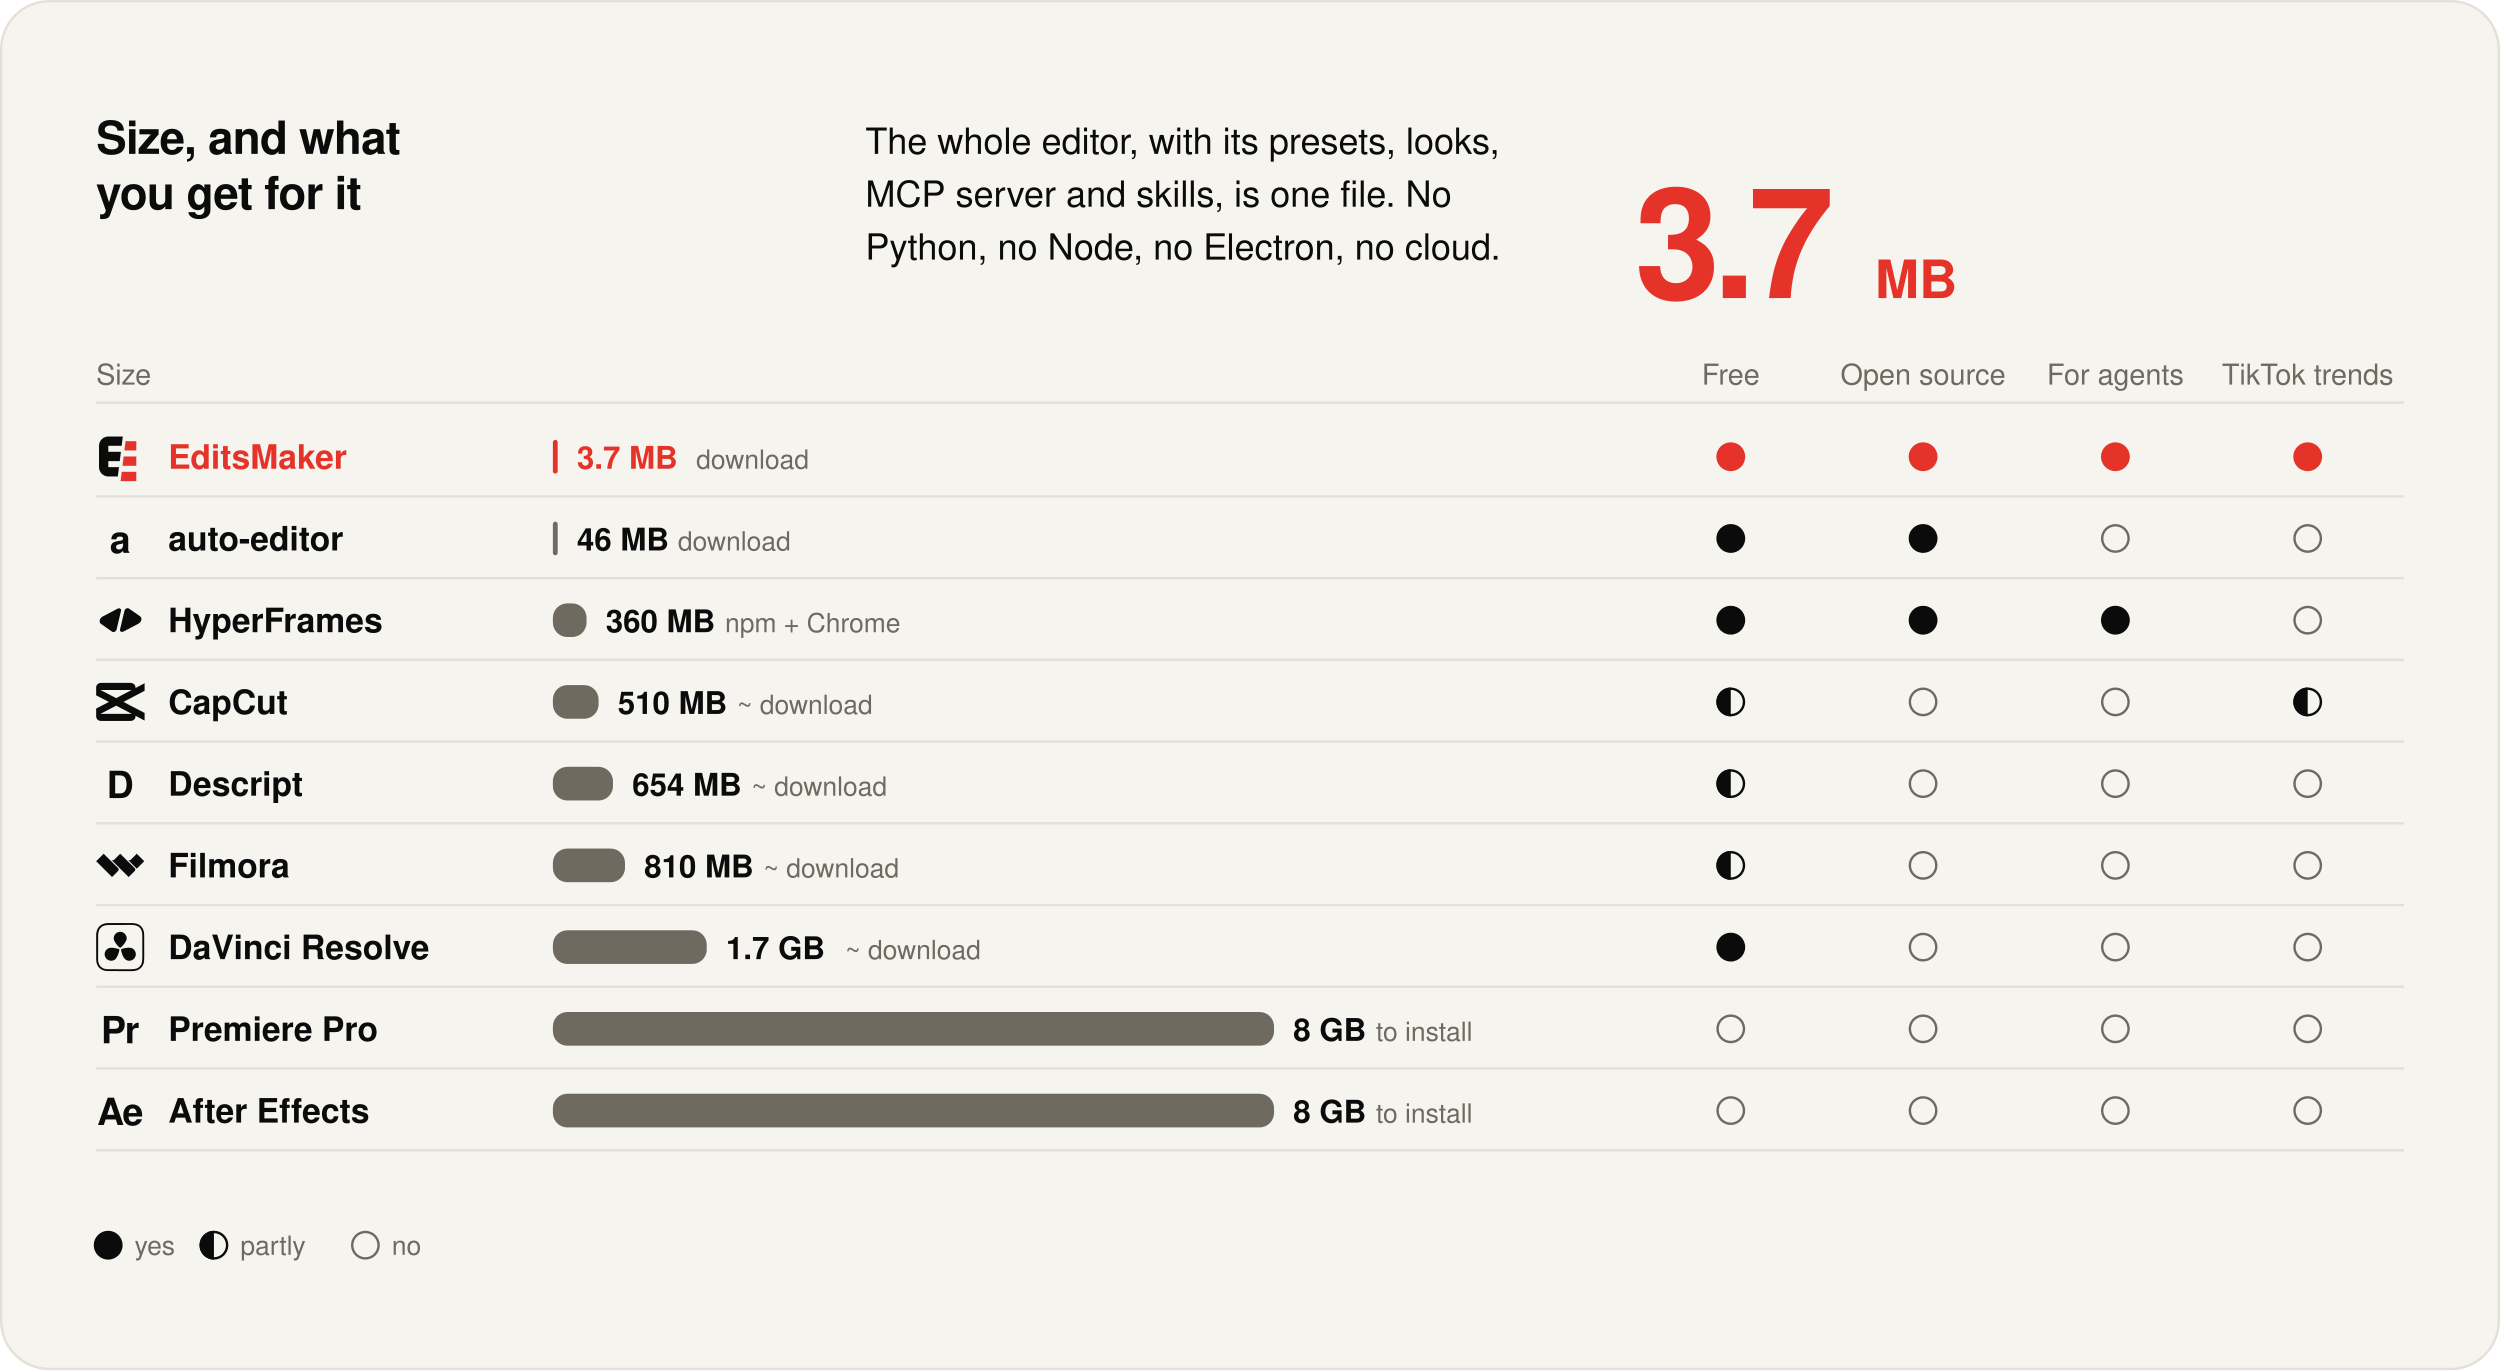
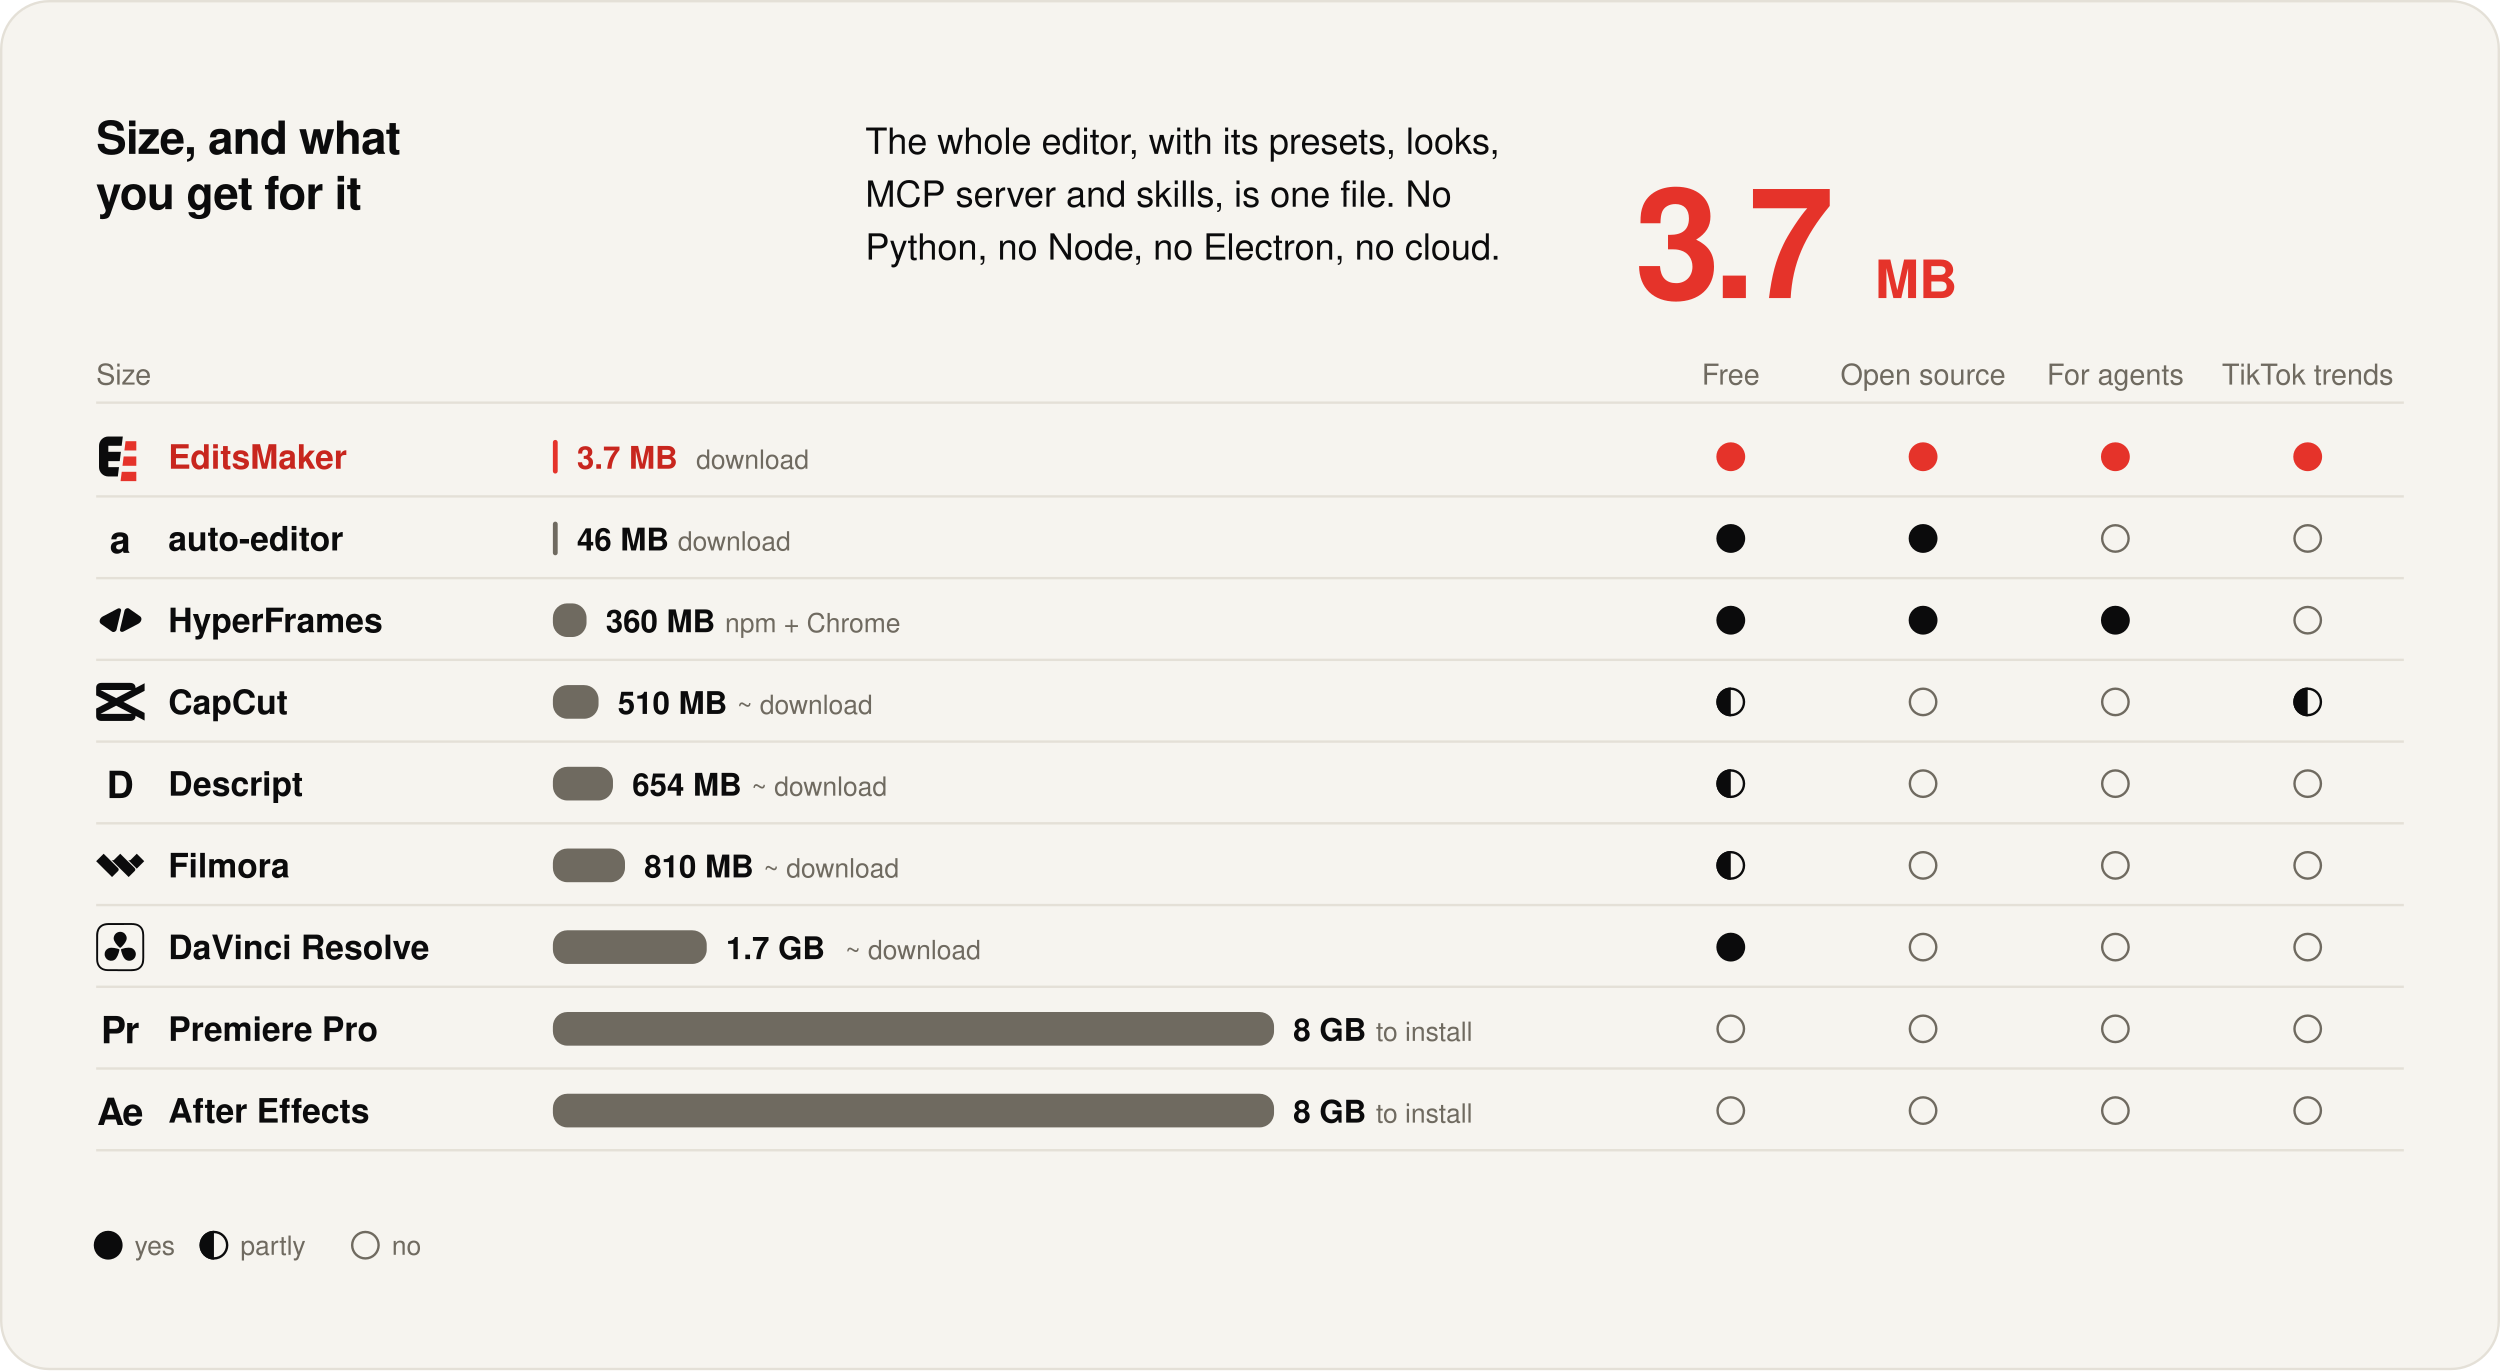
<svg xmlns="http://www.w3.org/2000/svg" width="1040" height="570" viewBox="0 0 1040 570" role="img" aria-label="EditsMaker against other editors. Download: EditsMaker 3.7 MB, auto-editor 46 MB, HyperFrames about 360 MB with its Chrome, CapCut about 510 MB, Descript about 654 MB, Filmora about 810 MB, DaVinci Resolve about 1.7 GB, Premiere Pro and After Effects 8 GB each to install. EditsMaker is the only one that is free, open source, built for AI agents and reads TikTok's trending songs.">
  <rect x="0.5" y="0.5" width="1039" height="569" rx="20" fill="#F6F4EF" stroke="#E4E0D7" />
  <g transform="translate(40,40)">
    <text x="0" y="24" font-family="Helvetica Neue, Helvetica, Arial, Liberation Sans, sans-serif" font-weight="700" font-size="19" fill="#0B0B0C" text-anchor="start" letter-spacing="-0.3">Size, and what</text>
    <text x="0" y="47" font-family="Helvetica Neue, Helvetica, Arial, Liberation Sans, sans-serif" font-weight="700" font-size="19" fill="#0B0B0C" text-anchor="start" letter-spacing="-0.3">you get for it</text>
    <text x="320" y="24" font-family="Helvetica Neue, Helvetica, Arial, Liberation Sans, sans-serif" font-weight="300" font-size="15" fill="#0B0B0C" text-anchor="start" letter-spacing="0">The whole editor, with its presets, looks,</text>
    <text x="320" y="46" font-family="Helvetica Neue, Helvetica, Arial, Liberation Sans, sans-serif" font-weight="300" font-size="15" fill="#0B0B0C" text-anchor="start" letter-spacing="0">MCP server and skills, is one file. No</text>
    <text x="320" y="68" font-family="Helvetica Neue, Helvetica, Arial, Liberation Sans, sans-serif" font-weight="300" font-size="15" fill="#0B0B0C" text-anchor="start" letter-spacing="0">Python, no Node, no Electron, no cloud.</text>
    <text x="640" y="84" font-family="Helvetica Neue, Helvetica, Arial, Liberation Sans, sans-serif" font-weight="700" font-size="64" fill="#E5332A" text-anchor="start" letter-spacing="-3">3.7</text>
    <text x="740" y="84" font-family="Helvetica Neue, Helvetica, Arial, Liberation Sans, sans-serif" font-weight="700" font-size="22" fill="#E5332A" text-anchor="start" letter-spacing="0">MB</text>
    <text x="0" y="120" font-family="Helvetica Neue, Helvetica, Arial, Liberation Sans, sans-serif" font-weight="400" font-size="12" fill="#6F6A60" text-anchor="start" letter-spacing="0">Size</text>
    <line x1="0" y1="127.5" x2="960" y2="127.5" stroke="#E4E0D7" stroke-width="1" />
    <text x="680" y="120" font-family="Helvetica Neue, Helvetica, Arial, Liberation Sans, sans-serif" font-weight="400" font-size="12" fill="#6F6A60" text-anchor="middle" letter-spacing="0">Free</text>
    <text x="760" y="120" font-family="Helvetica Neue, Helvetica, Arial, Liberation Sans, sans-serif" font-weight="400" font-size="12" fill="#6F6A60" text-anchor="middle" letter-spacing="0">Open source</text>
    <text x="840" y="120" font-family="Helvetica Neue, Helvetica, Arial, Liberation Sans, sans-serif" font-weight="400" font-size="12" fill="#6F6A60" text-anchor="middle" letter-spacing="0">For agents</text>
    <text x="920" y="120" font-family="Helvetica Neue, Helvetica, Arial, Liberation Sans, sans-serif" font-weight="400" font-size="12" fill="#6F6A60" text-anchor="middle" letter-spacing="0">TikTok trends</text>
    <g transform="translate(-3.8,136.6) scale(0.2770833)">
      <defs>
        <clipPath id="lm0140">
          <polygon points="0,0 56,0 44,96 0,96" />
        </clipPath>
        <clipPath id="rm0140">
          <polygon points="61,0 96,0 96,96 49,96" />
        </clipPath>
      </defs>
      <g clip-path="url(#lm0140)">
        <path d="M32,18 H74 V32 H32 V41 H74 V55 H32 V64 H74 V78 H32 A14,14 0 0 1 18,64 V32 A14,14 0 0 1 32,18 Z" fill="#0B0B0C" />
      </g>
      <g clip-path="url(#rm0140)">
        <path d="M32,18 H74 V32 H32 V41 H74 V55 H32 V64 H74 V78 H32 A14,14 0 0 1 18,64 V32 A14,14 0 0 1 32,18 Z" fill="#E5332A" transform="translate(0,7)" />
      </g>
    </g>
-     <text x="30" y="155" font-family="Helvetica Neue, Helvetica, Arial, Liberation Sans, sans-serif" font-weight="700" font-size="14" fill="#E5332A" text-anchor="start" letter-spacing="0">EditsMaker</text>
+     <text x="30" y="155" font-family="Helvetica Neue, Helvetica, Arial, Liberation Sans, sans-serif" font-weight="700" font-size="14" fill="#C8261E" text-anchor="start" letter-spacing="0">EditsMaker</text>
    <rect x="190" y="143" width="2" height="14" rx="1" fill="#E5332A" />
-     <text x="200" y="155" font-family="Helvetica Neue, Helvetica, Arial, Liberation Sans, sans-serif" font-weight="700" font-size="13" fill="#E5332A" text-anchor="start" letter-spacing="0">3.7 MB</text>
+     <text x="200" y="155" font-family="Helvetica Neue, Helvetica, Arial, Liberation Sans, sans-serif" font-weight="700" font-size="13" fill="#C8261E" text-anchor="start" letter-spacing="0">3.7 MB</text>
    <text x="249.6" y="155" font-family="Helvetica Neue, Helvetica, Arial, Liberation Sans, sans-serif" font-weight="400" font-size="11" fill="#6F6A60" text-anchor="start" letter-spacing="0">download</text>
    <circle cx="680" cy="150" r="6" fill="#E5332A" />
    <circle cx="760" cy="150" r="6" fill="#E5332A" />
    <circle cx="840" cy="150" r="6" fill="#E5332A" />
    <circle cx="920" cy="150" r="6" fill="#E5332A" />
    <line x1="0" y1="166.5" x2="960" y2="166.5" stroke="#E4E0D7" stroke-width="1" />
    <text x="10.0" y="190.0" font-family="Helvetica Neue, Helvetica, Arial, Liberation Sans, sans-serif" font-weight="700" font-size="15.6" fill="#0B0B0C" text-anchor="middle" letter-spacing="-0.5">a</text>
    <text x="30" y="189" font-family="Helvetica Neue, Helvetica, Arial, Liberation Sans, sans-serif" font-weight="700" font-size="14" fill="#0B0B0C" text-anchor="start" letter-spacing="0">auto-editor</text>
    <rect x="190" y="177" width="2" height="14" rx="1" fill="#6F6A60" />
    <text x="200" y="189" font-family="Helvetica Neue, Helvetica, Arial, Liberation Sans, sans-serif" font-weight="700" font-size="13" fill="#0B0B0C" text-anchor="start" letter-spacing="0">46 MB</text>
    <text x="242.0" y="189" font-family="Helvetica Neue, Helvetica, Arial, Liberation Sans, sans-serif" font-weight="400" font-size="11" fill="#6F6A60" text-anchor="start" letter-spacing="0">download</text>
    <circle cx="680" cy="184" r="6" fill="#0B0B0C" />
    <circle cx="760" cy="184" r="6" fill="#0B0B0C" />
    <circle cx="840" cy="184" r="5.5" fill="none" stroke="#6F6A60" />
    <circle cx="920" cy="184" r="5.5" fill="none" stroke="#6F6A60" />
    <line x1="0" y1="200.5" x2="960" y2="200.5" stroke="#E4E0D7" stroke-width="1" />
    <path transform="translate(0,208) scale(0.2)" d="M10.185 57.802L33.114 73.831C36.22 75.998 41.517 73.543 42.482 69.498L51.761 30.427C52.725 26.382 48.58 23.928 44.46 26.094L13.917 42.123C6.967 45.768 4.976 54.158 10.185 57.802Z M87.513 57.514L56.97 73.543C52.837 75.71 48.705 73.255 49.669 69.21L58.948 30.139C59.913 26.094 65.21 23.64 68.315 25.806L91.245 41.835C96.467 45.48 94.463 53.87 87.513 57.514Z" fill="#0B0B0C" fill-rule="evenodd" />
    <text x="30" y="223" font-family="Helvetica Neue, Helvetica, Arial, Liberation Sans, sans-serif" font-weight="700" font-size="14" fill="#0B0B0C" text-anchor="start" letter-spacing="0">HyperFrames</text>
    <rect x="190" y="211" width="14" height="14" rx="6" fill="#6F6A60" />
    <text x="212" y="223" font-family="Helvetica Neue, Helvetica, Arial, Liberation Sans, sans-serif" font-weight="700" font-size="13" fill="#0B0B0C" text-anchor="start" letter-spacing="0">360 MB</text>
    <text x="261.6" y="223" font-family="Helvetica Neue, Helvetica, Arial, Liberation Sans, sans-serif" font-weight="400" font-size="11" fill="#6F6A60" text-anchor="start" letter-spacing="0">npm + Chrome</text>
    <circle cx="680" cy="218" r="6" fill="#0B0B0C" />
    <circle cx="760" cy="218" r="6" fill="#0B0B0C" />
    <circle cx="840" cy="218" r="6" fill="#0B0B0C" />
    <circle cx="920" cy="218" r="5.5" fill="none" stroke="#6F6A60" />
    <line x1="0" y1="234.5" x2="960" y2="234.5" stroke="#E4E0D7" stroke-width="1" />
    <path transform="translate(0,242) scale(0.8333)" d="M24.189 6.442V2.671l-4.535 2.383V4.91c.002-1.505-1.078-2.411-2.638-2.411H2.64C.993 2.5 0 3.407 0 4.91V8.72L6.354 12 0 15.316v3.8C0 20.595 1 21.5 2.64 21.5h14.373c1.56 0 2.639-.907 2.639-2.382v-.197l4.536 2.409v-3.828L13.64 12 24.19 6.443zM9.982 13.873l7.797 4.083H2.157l7.825-4.083zm7.741-7.828l-7.742 4.057-7.825-4.057h15.567z" fill="#0B0B0C" fill-rule="evenodd" />
    <text x="30" y="257" font-family="Helvetica Neue, Helvetica, Arial, Liberation Sans, sans-serif" font-weight="700" font-size="14" fill="#0B0B0C" text-anchor="start" letter-spacing="0">CapCut</text>
    <rect x="190" y="245" width="19" height="14" rx="6" fill="#6F6A60" />
    <text x="217" y="257" font-family="Helvetica Neue, Helvetica, Arial, Liberation Sans, sans-serif" font-weight="700" font-size="13" fill="#0B0B0C" text-anchor="start" letter-spacing="0">510 MB</text>
    <text x="266.6" y="257" font-family="Helvetica Neue, Helvetica, Arial, Liberation Sans, sans-serif" font-weight="400" font-size="11" fill="#6F6A60" text-anchor="start" letter-spacing="0">~ download</text>
    <circle cx="680" cy="252" r="5.5" fill="none" stroke="#0B0B0C" />
    <path d="M680,246 A6,6 0 0 0 680,258 Z" fill="#0B0B0C" />
    <circle cx="760" cy="252" r="5.5" fill="none" stroke="#6F6A60" />
    <circle cx="840" cy="252" r="5.5" fill="none" stroke="#6F6A60" />
    <circle cx="920" cy="252" r="5.5" fill="none" stroke="#0B0B0C" />
    <path d="M920,246 A6,6 0 0 0 920,258 Z" fill="#0B0B0C" />
    <line x1="0" y1="268.5" x2="960" y2="268.5" stroke="#E4E0D7" stroke-width="1" />
    <text x="10.0" y="292.0" font-family="Helvetica Neue, Helvetica, Arial, Liberation Sans, sans-serif" font-weight="700" font-size="15.6" fill="#0B0B0C" text-anchor="middle" letter-spacing="-0.5">D</text>
    <text x="30" y="291" font-family="Helvetica Neue, Helvetica, Arial, Liberation Sans, sans-serif" font-weight="700" font-size="14" fill="#0B0B0C" text-anchor="start" letter-spacing="0">Descript</text>
    <rect x="190" y="279" width="25" height="14" rx="6" fill="#6F6A60" />
    <text x="223" y="291" font-family="Helvetica Neue, Helvetica, Arial, Liberation Sans, sans-serif" font-weight="700" font-size="13" fill="#0B0B0C" text-anchor="start" letter-spacing="0">654 MB</text>
    <text x="272.6" y="291" font-family="Helvetica Neue, Helvetica, Arial, Liberation Sans, sans-serif" font-weight="400" font-size="11" fill="#6F6A60" text-anchor="start" letter-spacing="0">~ download</text>
    <circle cx="680" cy="286" r="5.5" fill="none" stroke="#0B0B0C" />
    <path d="M680,280 A6,6 0 0 0 680,292 Z" fill="#0B0B0C" />
    <circle cx="760" cy="286" r="5.5" fill="none" stroke="#6F6A60" />
    <circle cx="840" cy="286" r="5.5" fill="none" stroke="#6F6A60" />
    <circle cx="920" cy="286" r="5.5" fill="none" stroke="#6F6A60" />
    <line x1="0" y1="302.5" x2="960" y2="302.5" stroke="#E4E0D7" stroke-width="1" />
    <path transform="translate(0,310) scale(0.8333)" d="M16.216 17.814 7.704 9.368l.02-.02c.391.239.91.19 1.249-.147l3.041-3.016 7.241 7.184c.397.394.402 1.029.005 1.426l-3.044 3.019Zm-5.253-3.017-3.03 3.017L0 9.915l3.746-3.73 7.217 7.187a1.005 1.005 0 0 1 0 1.425ZM24 9.913l-3.725 3.727L16 9.367l.02-.021c.388.239.903.19 1.239-.146l3.014-3.015L24 9.913Z" fill="#0B0B0C" fill-rule="evenodd" />
    <text x="30" y="325" font-family="Helvetica Neue, Helvetica, Arial, Liberation Sans, sans-serif" font-weight="700" font-size="14" fill="#0B0B0C" text-anchor="start" letter-spacing="0">Filmora</text>
    <rect x="190" y="313" width="30" height="14" rx="6" fill="#6F6A60" />
    <text x="228" y="325" font-family="Helvetica Neue, Helvetica, Arial, Liberation Sans, sans-serif" font-weight="700" font-size="13" fill="#0B0B0C" text-anchor="start" letter-spacing="0">810 MB</text>
    <text x="277.6" y="325" font-family="Helvetica Neue, Helvetica, Arial, Liberation Sans, sans-serif" font-weight="400" font-size="11" fill="#6F6A60" text-anchor="start" letter-spacing="0">~ download</text>
    <circle cx="680" cy="320" r="5.5" fill="none" stroke="#0B0B0C" />
    <path d="M680,314 A6,6 0 0 0 680,326 Z" fill="#0B0B0C" />
    <circle cx="760" cy="320" r="5.5" fill="none" stroke="#6F6A60" />
    <circle cx="840" cy="320" r="5.5" fill="none" stroke="#6F6A60" />
    <circle cx="920" cy="320" r="5.5" fill="none" stroke="#6F6A60" />
    <line x1="0" y1="336.5" x2="960" y2="336.5" stroke="#E4E0D7" stroke-width="1" />
    <path transform="translate(0,344) scale(0.8333)" d="M17.621 0 5.977.004c-1.37 0-2.756.345-3.762 1.11a4.925 4.925 0 0 0-1.61 2.003C.233 3.93 0 5.02 0 5.951l.012 12.2c.002 1.604.479 3.057 1.461 4.112.984 1.056 2.462 1.683 4.331 1.691L16.856 24c1.26.005 3.095-.036 4.303-.714 1.075-.605 2.025-1.556 2.497-2.984.278-.84.345-2.084.344-3.147l-.021-11.13c-.002-.888-.15-2.023-.547-2.934-.425-.976-1.181-1.815-2.322-2.425C20.353.26 19.123 0 17.622 0zm0 .93c1.378 0 2.538.295 3.04.565.977.523 1.544 1.166 1.889 1.96.315.721.47 1.793.473 2.572l.018 11.13c.002 1.013-.097 2.257-.298 2.86-.396 1.202-1.146 1.946-2.063 2.462-.814.457-2.612.593-3.82.588l-11.05-.044c-1.657-.007-2.832-.534-3.626-1.386-.792-.851-1.212-2.06-1.212-3.485L.999 5.95c0-.829.196-1.827.474-2.437.345-.757.75-1.207 1.365-1.674C3.585 1.27 4.868.97 6.08.97zm-5.66 3.423c-1.976.089-3.204 1.658-3.214 3.29.019 1.443 1.635 3.481 2.884 4.53.12.099.154.109.33.18.062.025.198-.047.327-.135.36-.245.993-.947 1.648-1.738a7.67 7.67 0 0 0 1.031-1.683c.409-.89.261-1.599.235-1.888a3.983 3.983 0 0 0-.99-1.692 3.36 3.36 0 0 0-2.251-.864zm4.172 7.922a10.185 10.185 0 0 0-3.244.61c-.15.058-.26.1-.374.17-.057.036-.11.135-.105.292.017.433.29 1.278.624 2.27.384 1.135 1.066 2.27 1.844 2.74a3.23 3.23 0 0 0 2.53.342c.832-.243 1.595-.868 1.962-1.546.986-1.818.19-3.548-1.121-4.417-.447-.296-1.133-.445-1.89-.46-.074 0-.15-.002-.226-.001zm-8.432.038a6.201 6.201 0 0 0-.752.047c-.596.078-.932.273-1.29.51a3.177 3.177 0 0 0-1.365 1.979c-.075.552-.086 1.053.033 1.507.433 1.389 1.326 2.222 2.847 2.452.636.028 1.37-.063 1.99-.45 1.269-.782 2.08-3.17 2.412-4.742.053-.176.035-.357-.013-.42-.005-.067-.044-.113-.19-.183-.398-.192-1.32-.417-2.375-.6a7.68 7.68 0 0 0-1.297-.1z" fill="#0B0B0C" fill-rule="evenodd" />
    <text x="30" y="359" font-family="Helvetica Neue, Helvetica, Arial, Liberation Sans, sans-serif" font-weight="700" font-size="14" fill="#0B0B0C" text-anchor="start" letter-spacing="0">DaVinci Resolve</text>
    <rect x="190" y="347" width="64" height="14" rx="6" fill="#6F6A60" />
    <text x="262" y="359" font-family="Helvetica Neue, Helvetica, Arial, Liberation Sans, sans-serif" font-weight="700" font-size="13" fill="#0B0B0C" text-anchor="start" letter-spacing="0">1.7 GB</text>
    <text x="311.6" y="359" font-family="Helvetica Neue, Helvetica, Arial, Liberation Sans, sans-serif" font-weight="400" font-size="11" fill="#6F6A60" text-anchor="start" letter-spacing="0">~ download</text>
    <circle cx="680" cy="354" r="6" fill="#0B0B0C" />
    <circle cx="760" cy="354" r="5.5" fill="none" stroke="#6F6A60" />
    <circle cx="840" cy="354" r="5.5" fill="none" stroke="#6F6A60" />
    <circle cx="920" cy="354" r="5.5" fill="none" stroke="#6F6A60" />
    <line x1="0" y1="370.5" x2="960" y2="370.5" stroke="#E4E0D7" stroke-width="1" />
    <text x="10.0" y="394.0" font-family="Helvetica Neue, Helvetica, Arial, Liberation Sans, sans-serif" font-weight="700" font-size="15.6" fill="#0B0B0C" text-anchor="middle" letter-spacing="-0.5">Pr</text>
    <text x="30" y="393" font-family="Helvetica Neue, Helvetica, Arial, Liberation Sans, sans-serif" font-weight="700" font-size="14" fill="#0B0B0C" text-anchor="start" letter-spacing="0">Premiere Pro</text>
    <rect x="190" y="381" width="300" height="14" rx="6" fill="#6F6A60" />
    <text x="498" y="393" font-family="Helvetica Neue, Helvetica, Arial, Liberation Sans, sans-serif" font-weight="700" font-size="13" fill="#0B0B0C" text-anchor="start" letter-spacing="0">8 GB</text>
    <text x="532.4" y="393" font-family="Helvetica Neue, Helvetica, Arial, Liberation Sans, sans-serif" font-weight="400" font-size="11" fill="#6F6A60" text-anchor="start" letter-spacing="0">to install</text>
    <circle cx="680" cy="388" r="5.5" fill="none" stroke="#6F6A60" />
    <circle cx="760" cy="388" r="5.5" fill="none" stroke="#6F6A60" />
    <circle cx="840" cy="388" r="5.5" fill="none" stroke="#6F6A60" />
    <circle cx="920" cy="388" r="5.5" fill="none" stroke="#6F6A60" />
    <line x1="0" y1="404.5" x2="960" y2="404.5" stroke="#E4E0D7" stroke-width="1" />
    <text x="10.0" y="428.0" font-family="Helvetica Neue, Helvetica, Arial, Liberation Sans, sans-serif" font-weight="700" font-size="15.6" fill="#0B0B0C" text-anchor="middle" letter-spacing="-0.5">Ae</text>
    <text x="30" y="427" font-family="Helvetica Neue, Helvetica, Arial, Liberation Sans, sans-serif" font-weight="700" font-size="14" fill="#0B0B0C" text-anchor="start" letter-spacing="0">After Effects</text>
    <rect x="190" y="415" width="300" height="14" rx="6" fill="#6F6A60" />
    <text x="498" y="427" font-family="Helvetica Neue, Helvetica, Arial, Liberation Sans, sans-serif" font-weight="700" font-size="13" fill="#0B0B0C" text-anchor="start" letter-spacing="0">8 GB</text>
    <text x="532.4" y="427" font-family="Helvetica Neue, Helvetica, Arial, Liberation Sans, sans-serif" font-weight="400" font-size="11" fill="#6F6A60" text-anchor="start" letter-spacing="0">to install</text>
    <circle cx="680" cy="422" r="5.5" fill="none" stroke="#6F6A60" />
    <circle cx="760" cy="422" r="5.5" fill="none" stroke="#6F6A60" />
    <circle cx="840" cy="422" r="5.5" fill="none" stroke="#6F6A60" />
    <circle cx="920" cy="422" r="5.5" fill="none" stroke="#6F6A60" />
    <line x1="0" y1="438.5" x2="960" y2="438.5" stroke="#E4E0D7" stroke-width="1" />
    <circle cx="5" cy="478" r="6" fill="#0B0B0C" />
    <text x="16" y="482" font-family="Helvetica Neue, Helvetica, Arial, Liberation Sans, sans-serif" font-weight="400" font-size="11" fill="#6F6A60" text-anchor="start" letter-spacing="0">yes</text>
    <circle cx="49" cy="478" r="5.5" fill="none" stroke="#0B0B0C" />
    <path d="M49,472 A6,6 0 0 0 49,484 Z" fill="#0B0B0C" />
    <text x="60" y="482" font-family="Helvetica Neue, Helvetica, Arial, Liberation Sans, sans-serif" font-weight="400" font-size="11" fill="#6F6A60" text-anchor="start" letter-spacing="0">partly</text>
    <circle cx="112" cy="478" r="5.5" fill="none" stroke="#6F6A60" />
    <text x="123" y="482" font-family="Helvetica Neue, Helvetica, Arial, Liberation Sans, sans-serif" font-weight="400" font-size="11" fill="#6F6A60" text-anchor="start" letter-spacing="0">no</text>
  </g>
</svg>
